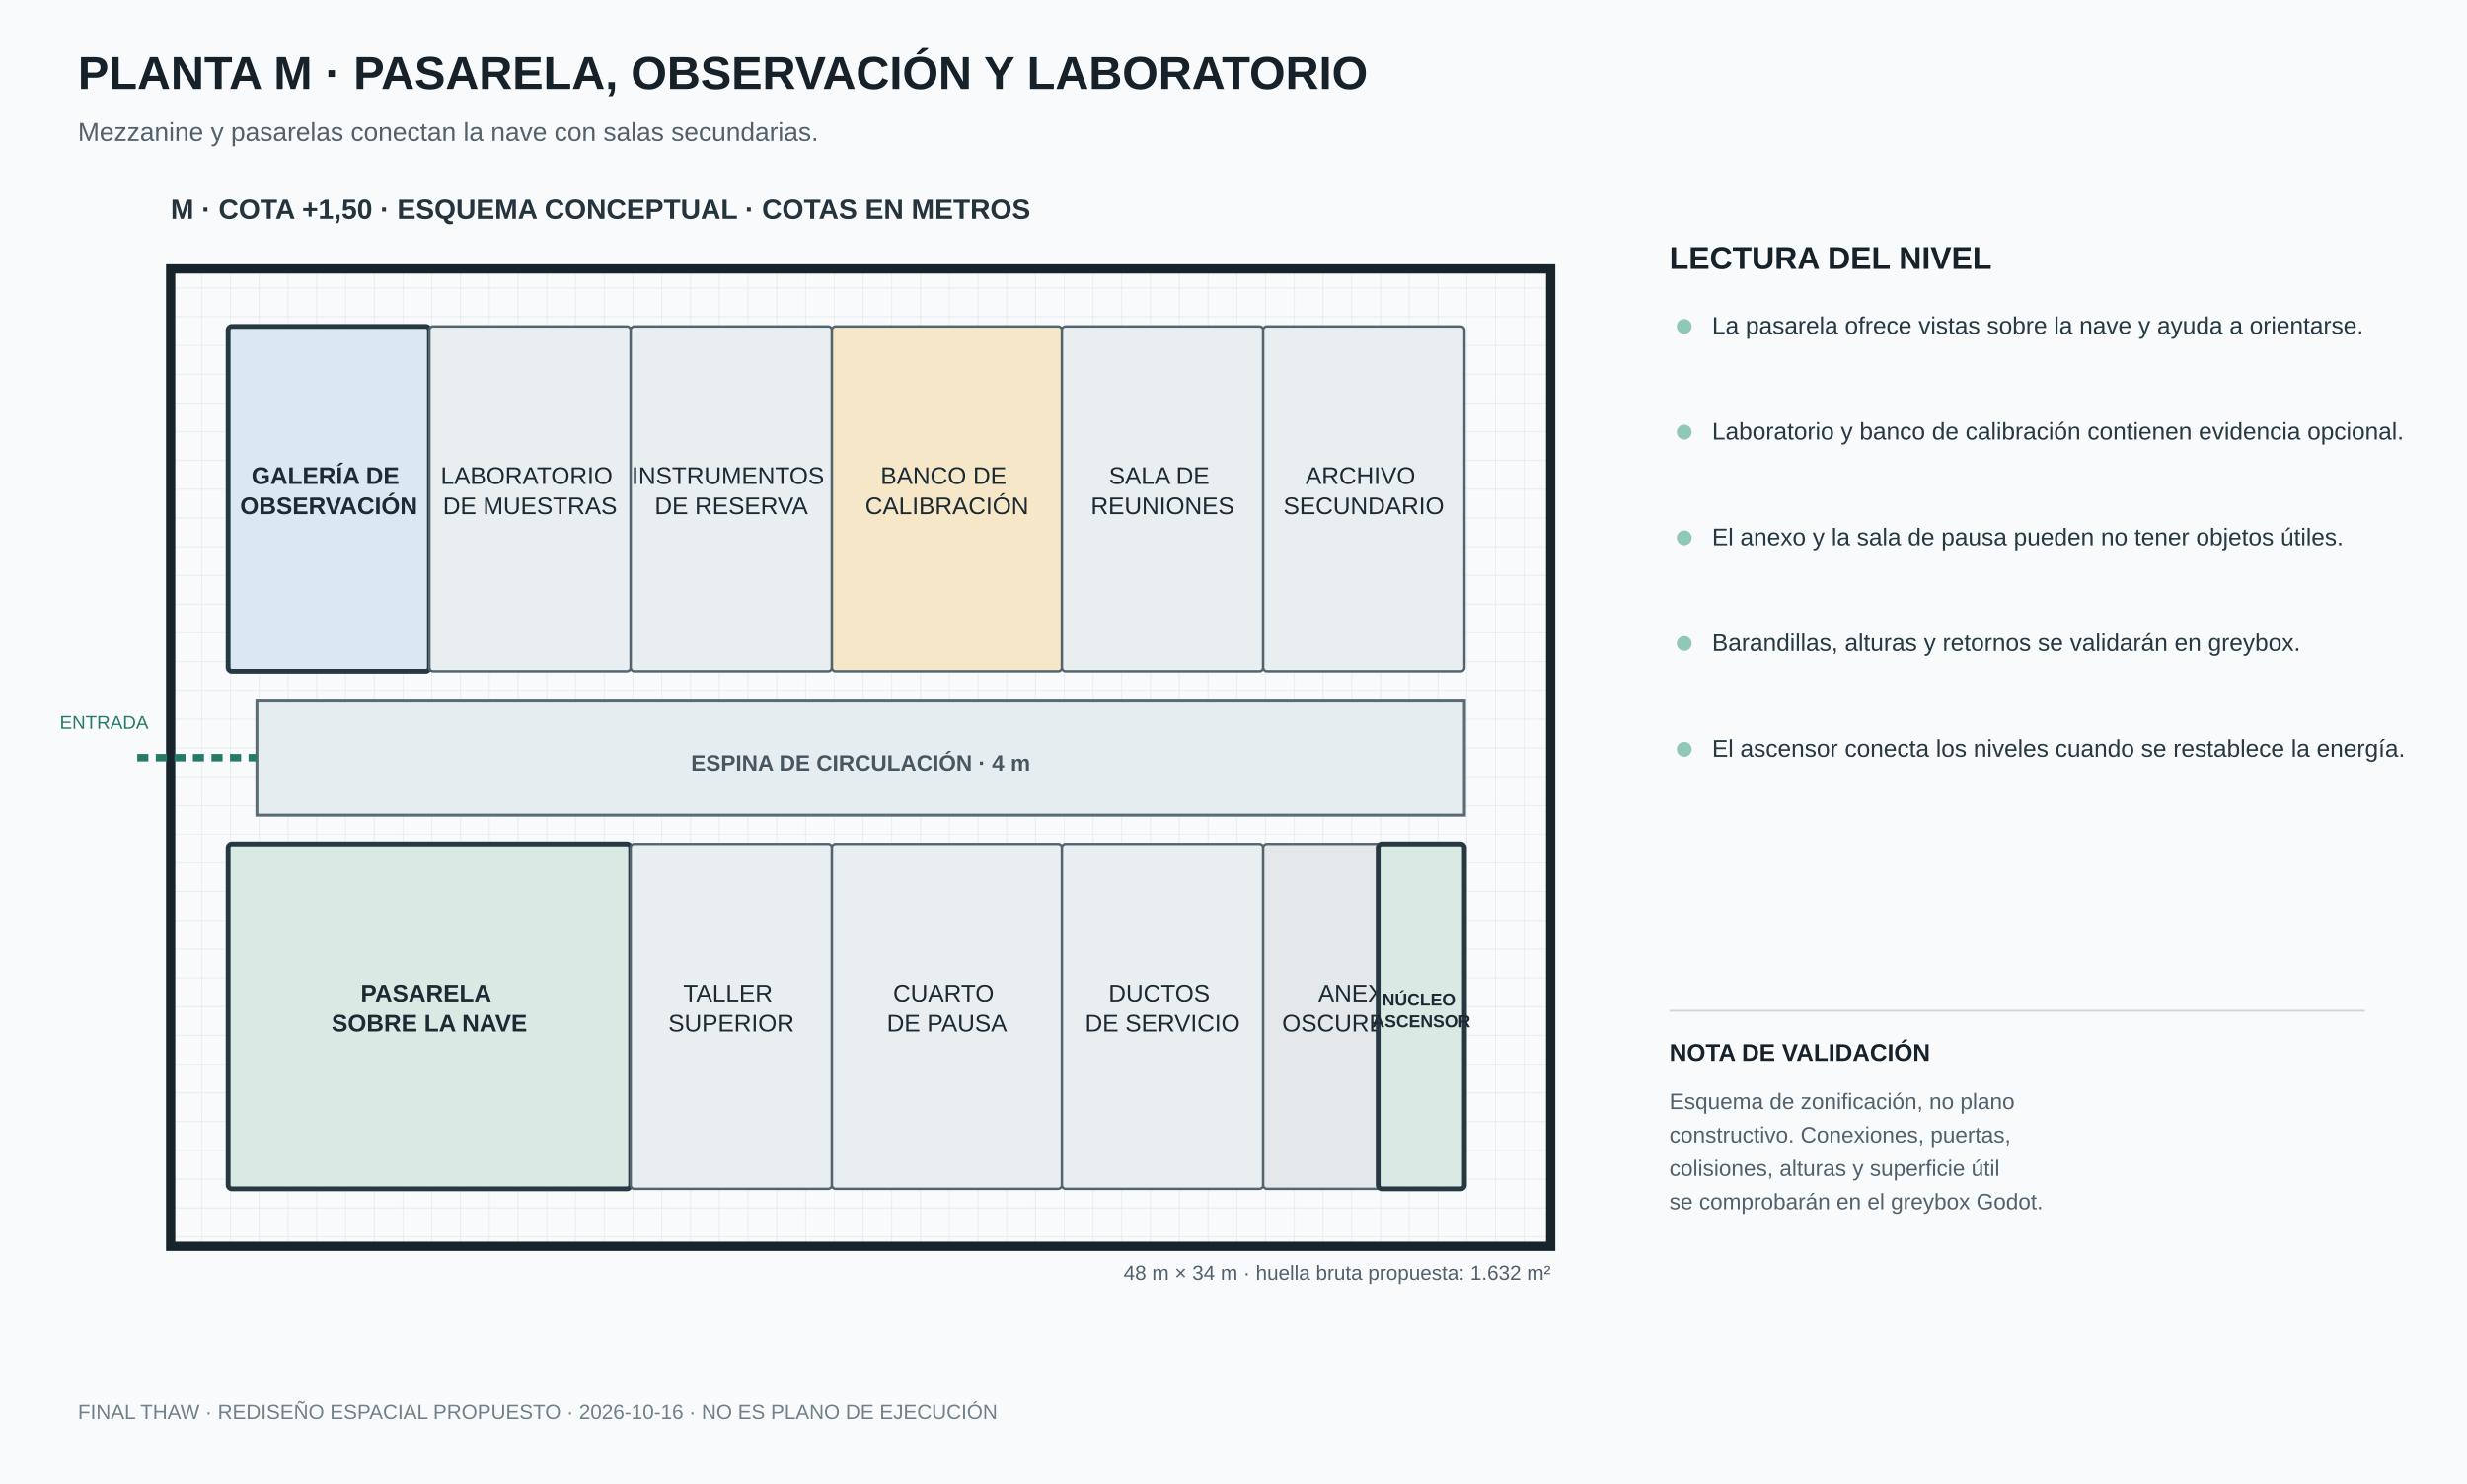
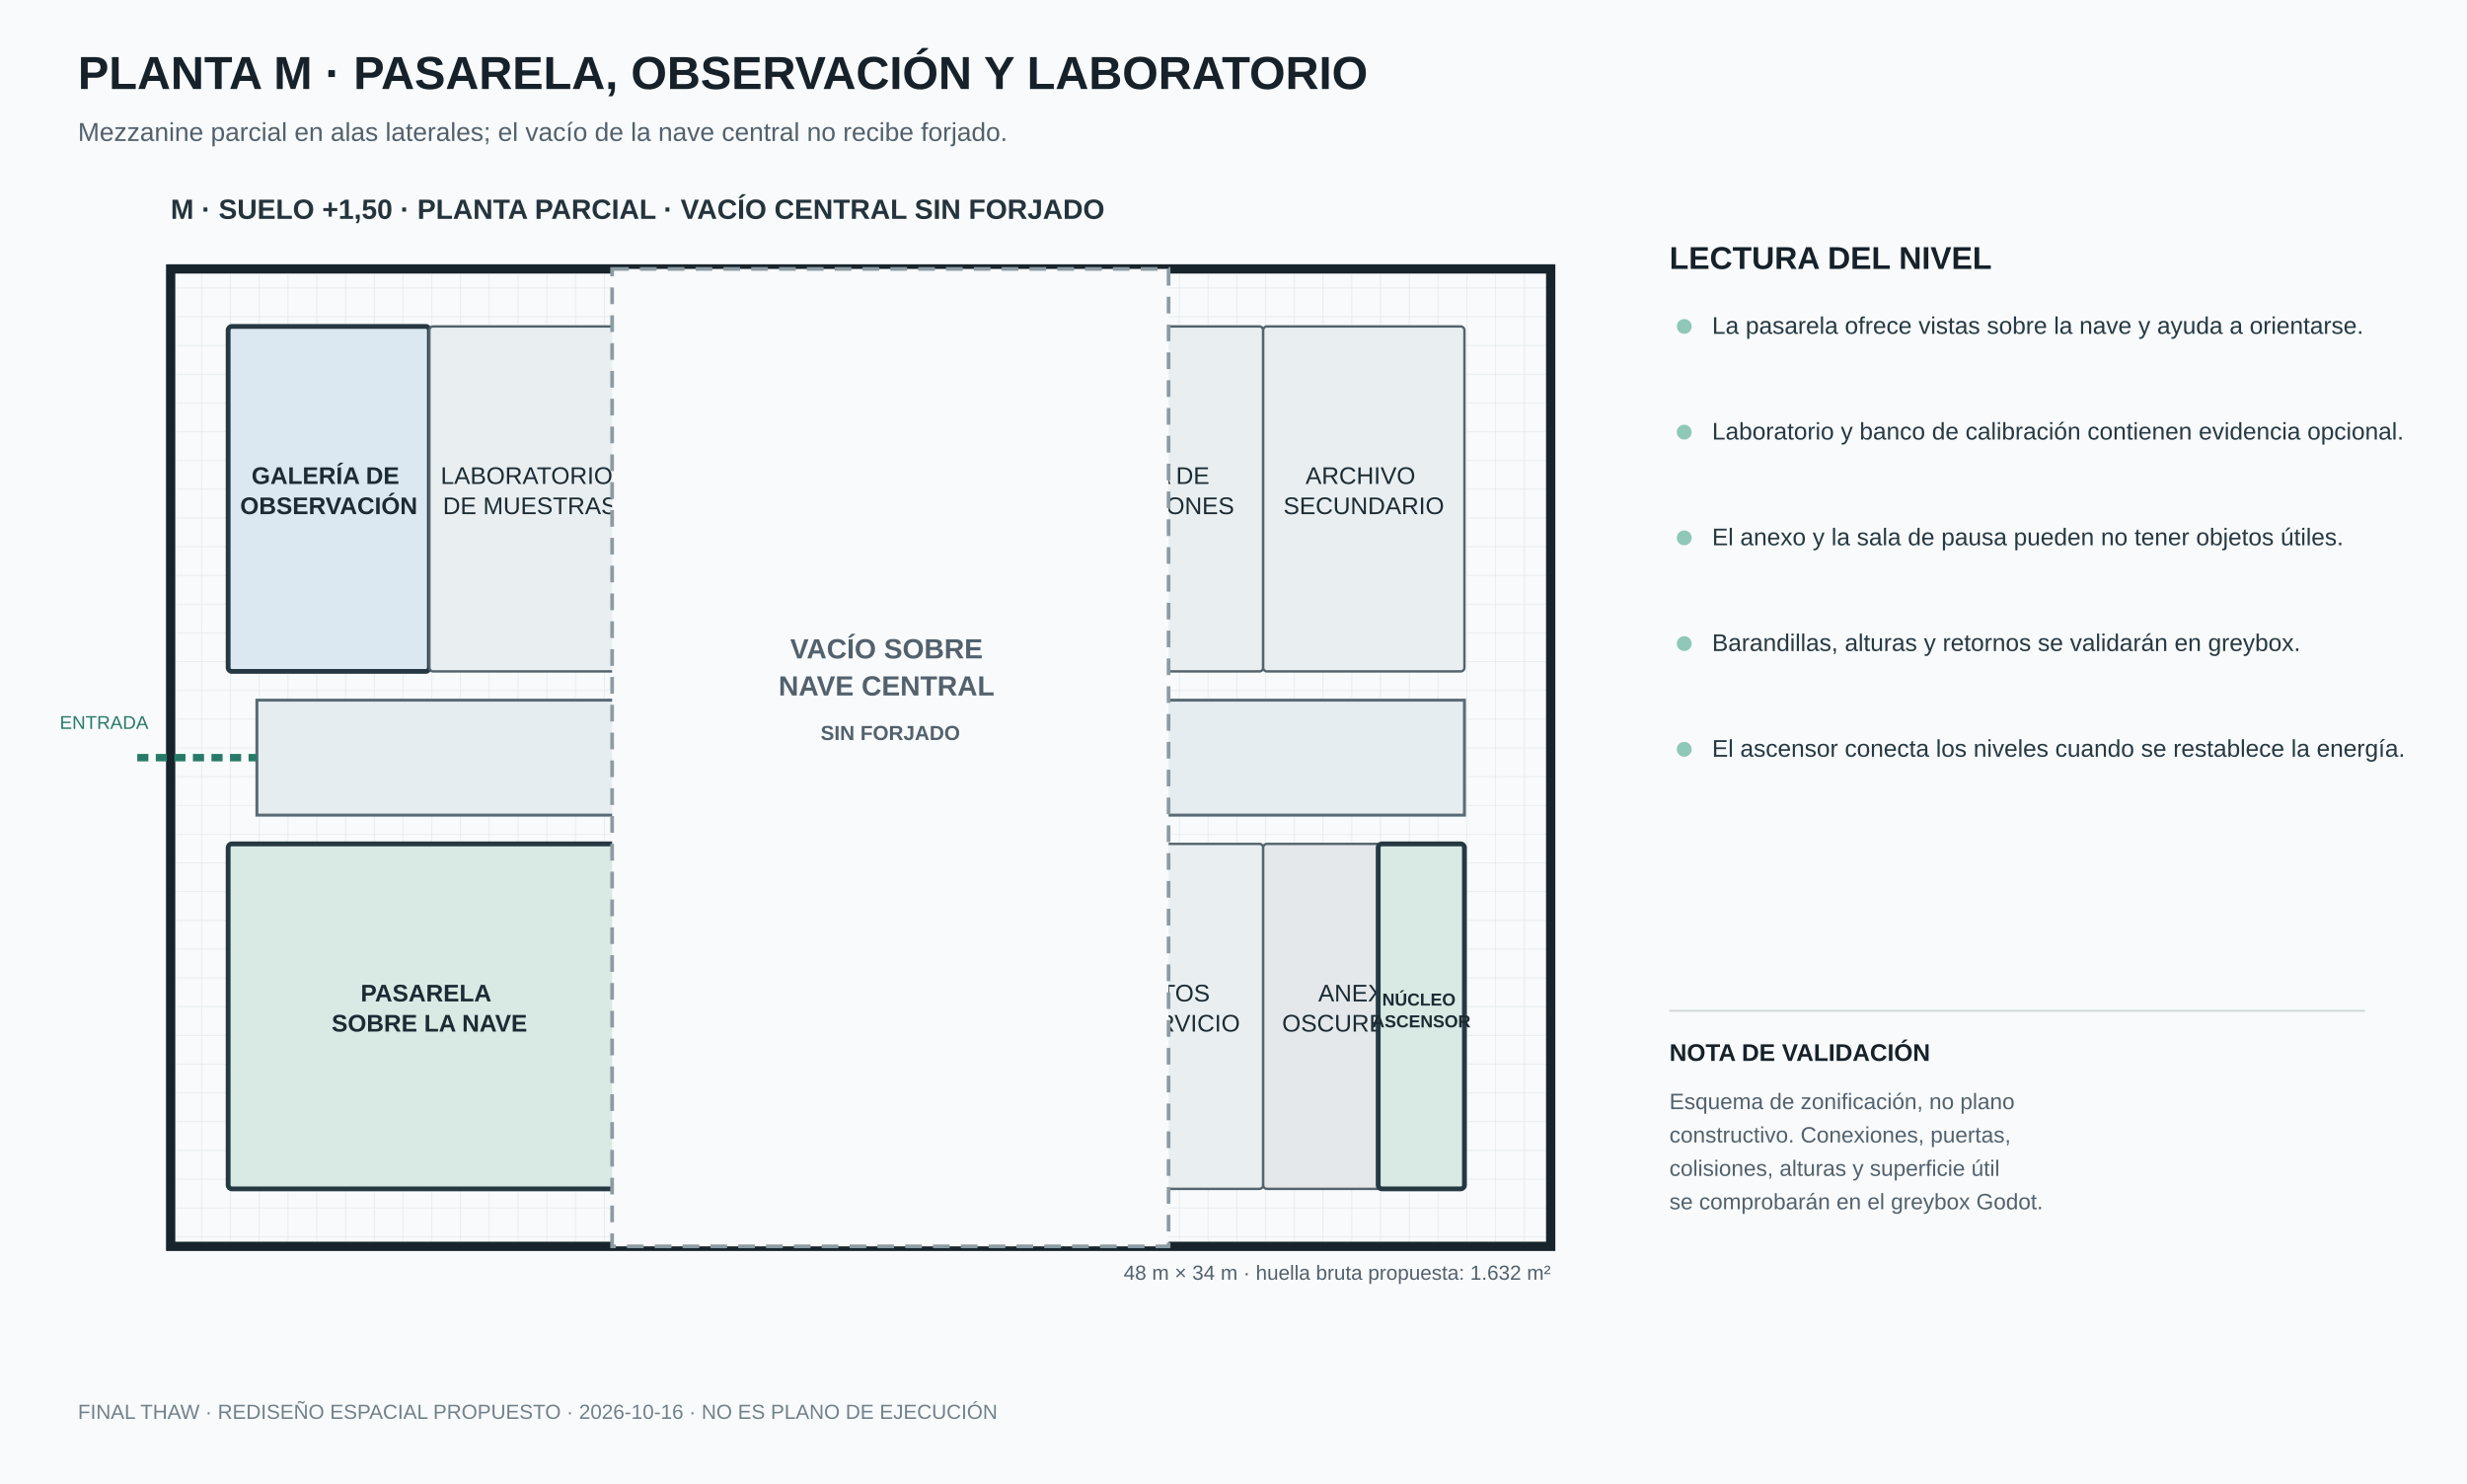
<svg xmlns="http://www.w3.org/2000/svg" viewBox="0 0 1330 800" role="img" aria-label="PLANTA M · PASARELA, OBSERVACIÓN Y LABORATORIO">
  <defs>
    <pattern id="grid" width="15.5" height="15.5" patternUnits="userSpaceOnUse">
      <path d="M15.5 0H0V15.5" fill="none" stroke="#dce3e8" stroke-width=".55" />
    </pattern>
  </defs>
  <rect width="100%" height="100%" fill="#f8fafb" />
  <text x="42" y="48" font-family="Arial,sans-serif" font-size="25" font-weight="700" fill="#16212a">PLANTA M · PASARELA, OBSERVACIÓN Y LABORATORIO</text>
-   <text x="42" y="76" font-family="Arial,sans-serif" font-size="14" fill="#53616d">Mezzanine y pasarelas conectan la nave con salas secundarias.</text>
-   <text x="92" y="118" font-family="Arial,sans-serif" font-size="15" font-weight="700" fill="#24333c">M · COTA +1,50 · ESQUEMA CONCEPTUAL · COTAS EN METROS</text>
+   <text x="42" y="76" font-family="Arial,sans-serif" font-size="14" fill="#53616d">Mezzanine parcial en alas laterales; el vacío de la nave central no recibe forjado.</text>
+   <text x="92" y="118" font-family="Arial,sans-serif" font-size="15" font-weight="700" fill="#24333c">M · SUELO +1,50 · PLANTA PARCIAL · VACÍO CENTRAL SIN FORJADO</text>
  <rect x="92" y="145" width="744" height="527" fill="url(#grid)" stroke="#17242c" stroke-width="5" />
  <rect x="138.5" y="377.5" width="651" height="62" fill="#e6edf0" stroke="#596b76" stroke-width="1.6" />
  <text x="464" y="415.475" text-anchor="middle" font-family="Arial,sans-serif" font-size="12" font-weight="700" fill="#465762">ESPINA DE CIRCULACIÓN · 4 m</text>
  <rect x="123" y="176" width="108.5" height="186" rx="2" fill="#dce8f1" stroke="#263943" stroke-width="2.6" />
  <text x="177.25" y="260.94" text-anchor="middle" font-family="Arial,sans-serif" font-size="13" font-weight="700" fill="#1c2b33">
    <tspan x="177.25" dy="0">GALERÍA DE</tspan>
    <tspan x="177.25" dy="16.25">OBSERVACIÓN</tspan>
  </text>
  <rect x="231.5" y="176" width="108.5" height="186" rx="2" fill="#e9eff1" stroke="#53646e" stroke-width="1.3" />
  <text x="285.75" y="260.94" text-anchor="middle" font-family="Arial,sans-serif" font-size="13" font-weight="500" fill="#1c2b33">
    <tspan x="285.75" dy="0">LABORATORIO</tspan>
    <tspan x="285.75" dy="16.25">DE MUESTRAS</tspan>
  </text>
  <rect x="340" y="176" width="108.5" height="186" rx="2" fill="#e9eff1" stroke="#53646e" stroke-width="1.3" />
  <text x="394.25" y="260.94" text-anchor="middle" font-family="Arial,sans-serif" font-size="13" font-weight="500" fill="#1c2b33">
    <tspan x="394.25" dy="0">INSTRUMENTOS</tspan>
    <tspan x="394.25" dy="16.25">DE RESERVA</tspan>
  </text>
  <rect x="448.5" y="176" width="124" height="186" rx="2" fill="#f5e7c7" stroke="#53646e" stroke-width="1.3" />
  <text x="510.5" y="260.94" text-anchor="middle" font-family="Arial,sans-serif" font-size="13" font-weight="500" fill="#1c2b33">
    <tspan x="510.5" dy="0">BANCO DE</tspan>
    <tspan x="510.5" dy="16.25">CALIBRACIÓN</tspan>
  </text>
  <rect x="572.5" y="176" width="108.5" height="186" rx="2" fill="#e9eff1" stroke="#53646e" stroke-width="1.3" />
  <text x="626.75" y="260.94" text-anchor="middle" font-family="Arial,sans-serif" font-size="13" font-weight="500" fill="#1c2b33">
    <tspan x="626.75" dy="0">SALA DE</tspan>
    <tspan x="626.75" dy="16.25">REUNIONES</tspan>
  </text>
  <rect x="681" y="176" width="108.5" height="186" rx="2" fill="#e9eff1" stroke="#53646e" stroke-width="1.3" />
  <text x="735.25" y="260.94" text-anchor="middle" font-family="Arial,sans-serif" font-size="13" font-weight="500" fill="#1c2b33">
    <tspan x="735.25" dy="0">ARCHIVO</tspan>
    <tspan x="735.25" dy="16.25">SECUNDARIO</tspan>
  </text>
  <rect x="123" y="455" width="217" height="186" rx="2" fill="#d9e9e4" stroke="#263943" stroke-width="2.6" />
  <text x="231.5" y="539.94" text-anchor="middle" font-family="Arial,sans-serif" font-size="13" font-weight="700" fill="#1c2b33">
    <tspan x="231.5" dy="0">PASARELA</tspan>
    <tspan x="231.5" dy="16.25">SOBRE LA NAVE</tspan>
  </text>
  <rect x="340" y="455" width="108.5" height="186" rx="2" fill="#e9eff1" stroke="#53646e" stroke-width="1.3" />
  <text x="394.25" y="539.94" text-anchor="middle" font-family="Arial,sans-serif" font-size="13" font-weight="500" fill="#1c2b33">
    <tspan x="394.25" dy="0">TALLER</tspan>
    <tspan x="394.25" dy="16.25">SUPERIOR</tspan>
  </text>
  <rect x="448.5" y="455" width="124" height="186" rx="2" fill="#e9eff1" stroke="#53646e" stroke-width="1.3" />
  <text x="510.5" y="539.94" text-anchor="middle" font-family="Arial,sans-serif" font-size="13" font-weight="500" fill="#1c2b33">
    <tspan x="510.5" dy="0">CUARTO</tspan>
    <tspan x="510.5" dy="16.25">DE PAUSA</tspan>
  </text>
  <rect x="572.5" y="455" width="108.5" height="186" rx="2" fill="#e9eff1" stroke="#53646e" stroke-width="1.3" />
  <text x="626.75" y="539.94" text-anchor="middle" font-family="Arial,sans-serif" font-size="13" font-weight="500" fill="#1c2b33">
    <tspan x="626.75" dy="0">DUCTOS</tspan>
    <tspan x="626.75" dy="16.25">DE SERVICIO</tspan>
  </text>
  <rect x="681" y="455" width="108.5" height="186" rx="2" fill="#e4e8eb" stroke="#53646e" stroke-width="1.3" />
  <text x="735.25" y="539.94" text-anchor="middle" font-family="Arial,sans-serif" font-size="13" font-weight="500" fill="#1c2b33">
    <tspan x="735.25" dy="0">ANEXO</tspan>
    <tspan x="735.25" dy="16.25">OSCURECIDO</tspan>
  </text>
  <rect x="743" y="455" width="46.5" height="186" rx="2" fill="#d9e9e4" stroke="#263943" stroke-width="2.6" />
  <text x="766.25" y="542.188" text-anchor="middle" font-family="Arial,sans-serif" font-size="9.375" font-weight="700" fill="#1c2b33">
    <tspan x="766.25" dy="0">NÚCLEO</tspan>
    <tspan x="766.25" dy="11.719">ASCENSOR</tspan>
  </text>
  <path d="M74 408.5H138.5" stroke="#287a68" stroke-width="4" stroke-dasharray="6 4" />
  <text x="80" y="393" text-anchor="end" font-family="Arial,sans-serif" font-size="10" fill="#287a68">ENTRADA</text>
  <text x="836" y="690" text-anchor="end" font-family="Arial,sans-serif" font-size="11" fill="#53616d">48 m × 34 m · huella bruta propuesta: 1.632 m²</text>
  <text x="900" y="145" font-family="Arial,sans-serif" font-size="17" font-weight="700" fill="#16212a">LECTURA DEL NIVEL</text>
  <circle cx="908" cy="176" r="4" fill="#8fc7b8" />
  <text x="923" y="180" font-family="Arial,sans-serif" font-size="13" fill="#273943">La pasarela ofrece vistas sobre la nave y ayuda a orientarse.</text>
  <circle cx="908" cy="233" r="4" fill="#8fc7b8" />
  <text x="923" y="237" font-family="Arial,sans-serif" font-size="13" fill="#273943">Laboratorio y banco de calibración contienen evidencia opcional.</text>
  <circle cx="908" cy="290" r="4" fill="#8fc7b8" />
  <text x="923" y="294" font-family="Arial,sans-serif" font-size="13" fill="#273943">El anexo y la sala de pausa pueden no tener objetos útiles.</text>
  <circle cx="908" cy="347" r="4" fill="#8fc7b8" />
  <text x="923" y="351" font-family="Arial,sans-serif" font-size="13" fill="#273943">Barandillas, alturas y retornos se validarán en greybox.</text>
  <circle cx="908" cy="404" r="4" fill="#8fc7b8" />
  <text x="923" y="408" font-family="Arial,sans-serif" font-size="13" fill="#273943">El ascensor conecta los niveles cuando se restablece la energía.</text>
  <line x1="900" y1="545" x2="1275" y2="545" stroke="#ccd5da" />
  <text x="900" y="572" font-family="Arial,sans-serif" font-size="13" font-weight="700" fill="#16212a">NOTA DE VALIDACIÓN</text>
  <text x="900" y="598" font-family="Arial,sans-serif" font-size="12" fill="#53616d">
    <tspan x="900">Esquema de zonificación, no plano</tspan>
    <tspan x="900" dy="18">constructivo. Conexiones, puertas,</tspan>
    <tspan x="900" dy="18">colisiones, alturas y superficie útil</tspan>
    <tspan x="900" dy="18">se comprobarán en el greybox Godot.</tspan>
  </text>
+   <rect x="330" y="145" width="300" height="527" fill="#f8fafb" stroke="#8d9ba3" stroke-width="2" stroke-dasharray="9 6" />
+   <text x="480" y="355" text-anchor="middle" font-family="Arial,sans-serif" font-size="15" font-weight="700" fill="#53616d">
+     <tspan x="480">VACÍO SOBRE</tspan>
+     <tspan x="480" dy="20">NAVE CENTRAL</tspan>
+     <tspan x="480" dy="24" font-size="11">SIN FORJADO</tspan>
+   </text>
  <text x="42" y="765" font-family="Arial,sans-serif" font-size="11" fill="#71808a">FINAL THAW · REDISEÑO ESPACIAL PROPUESTO · 2026-10-16 · NO ES PLANO DE EJECUCIÓN</text>
</svg>
